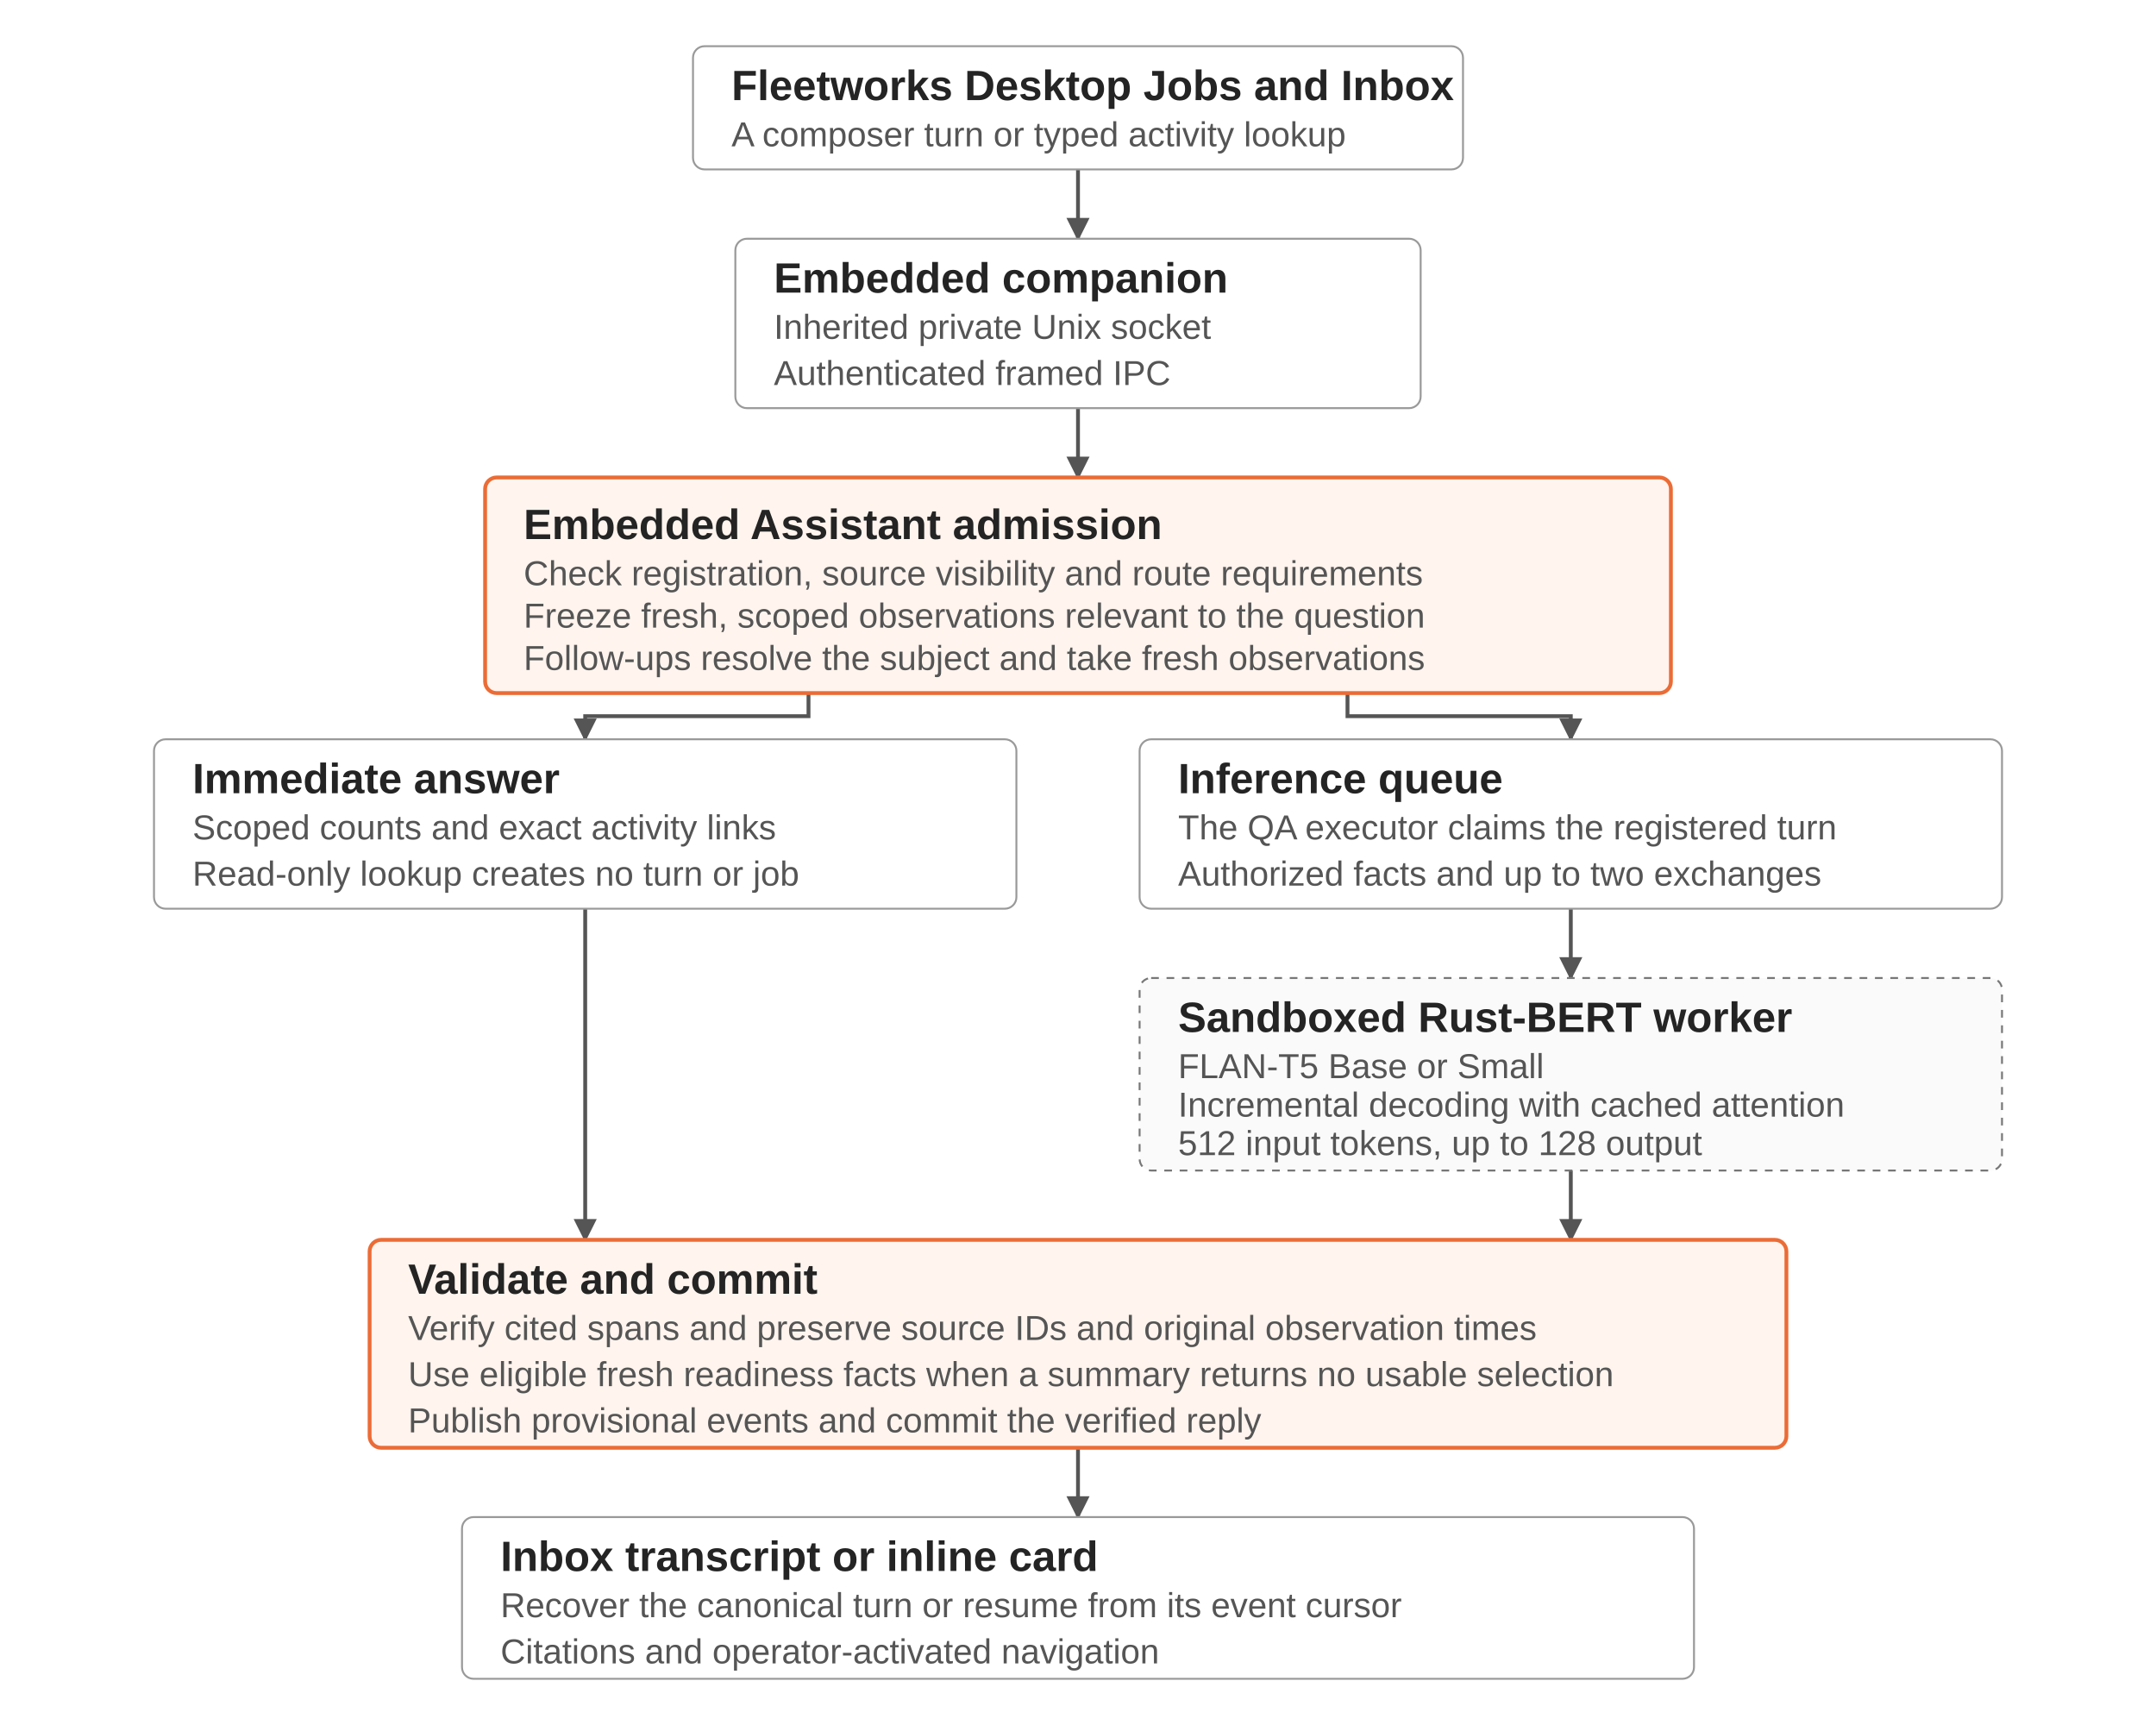
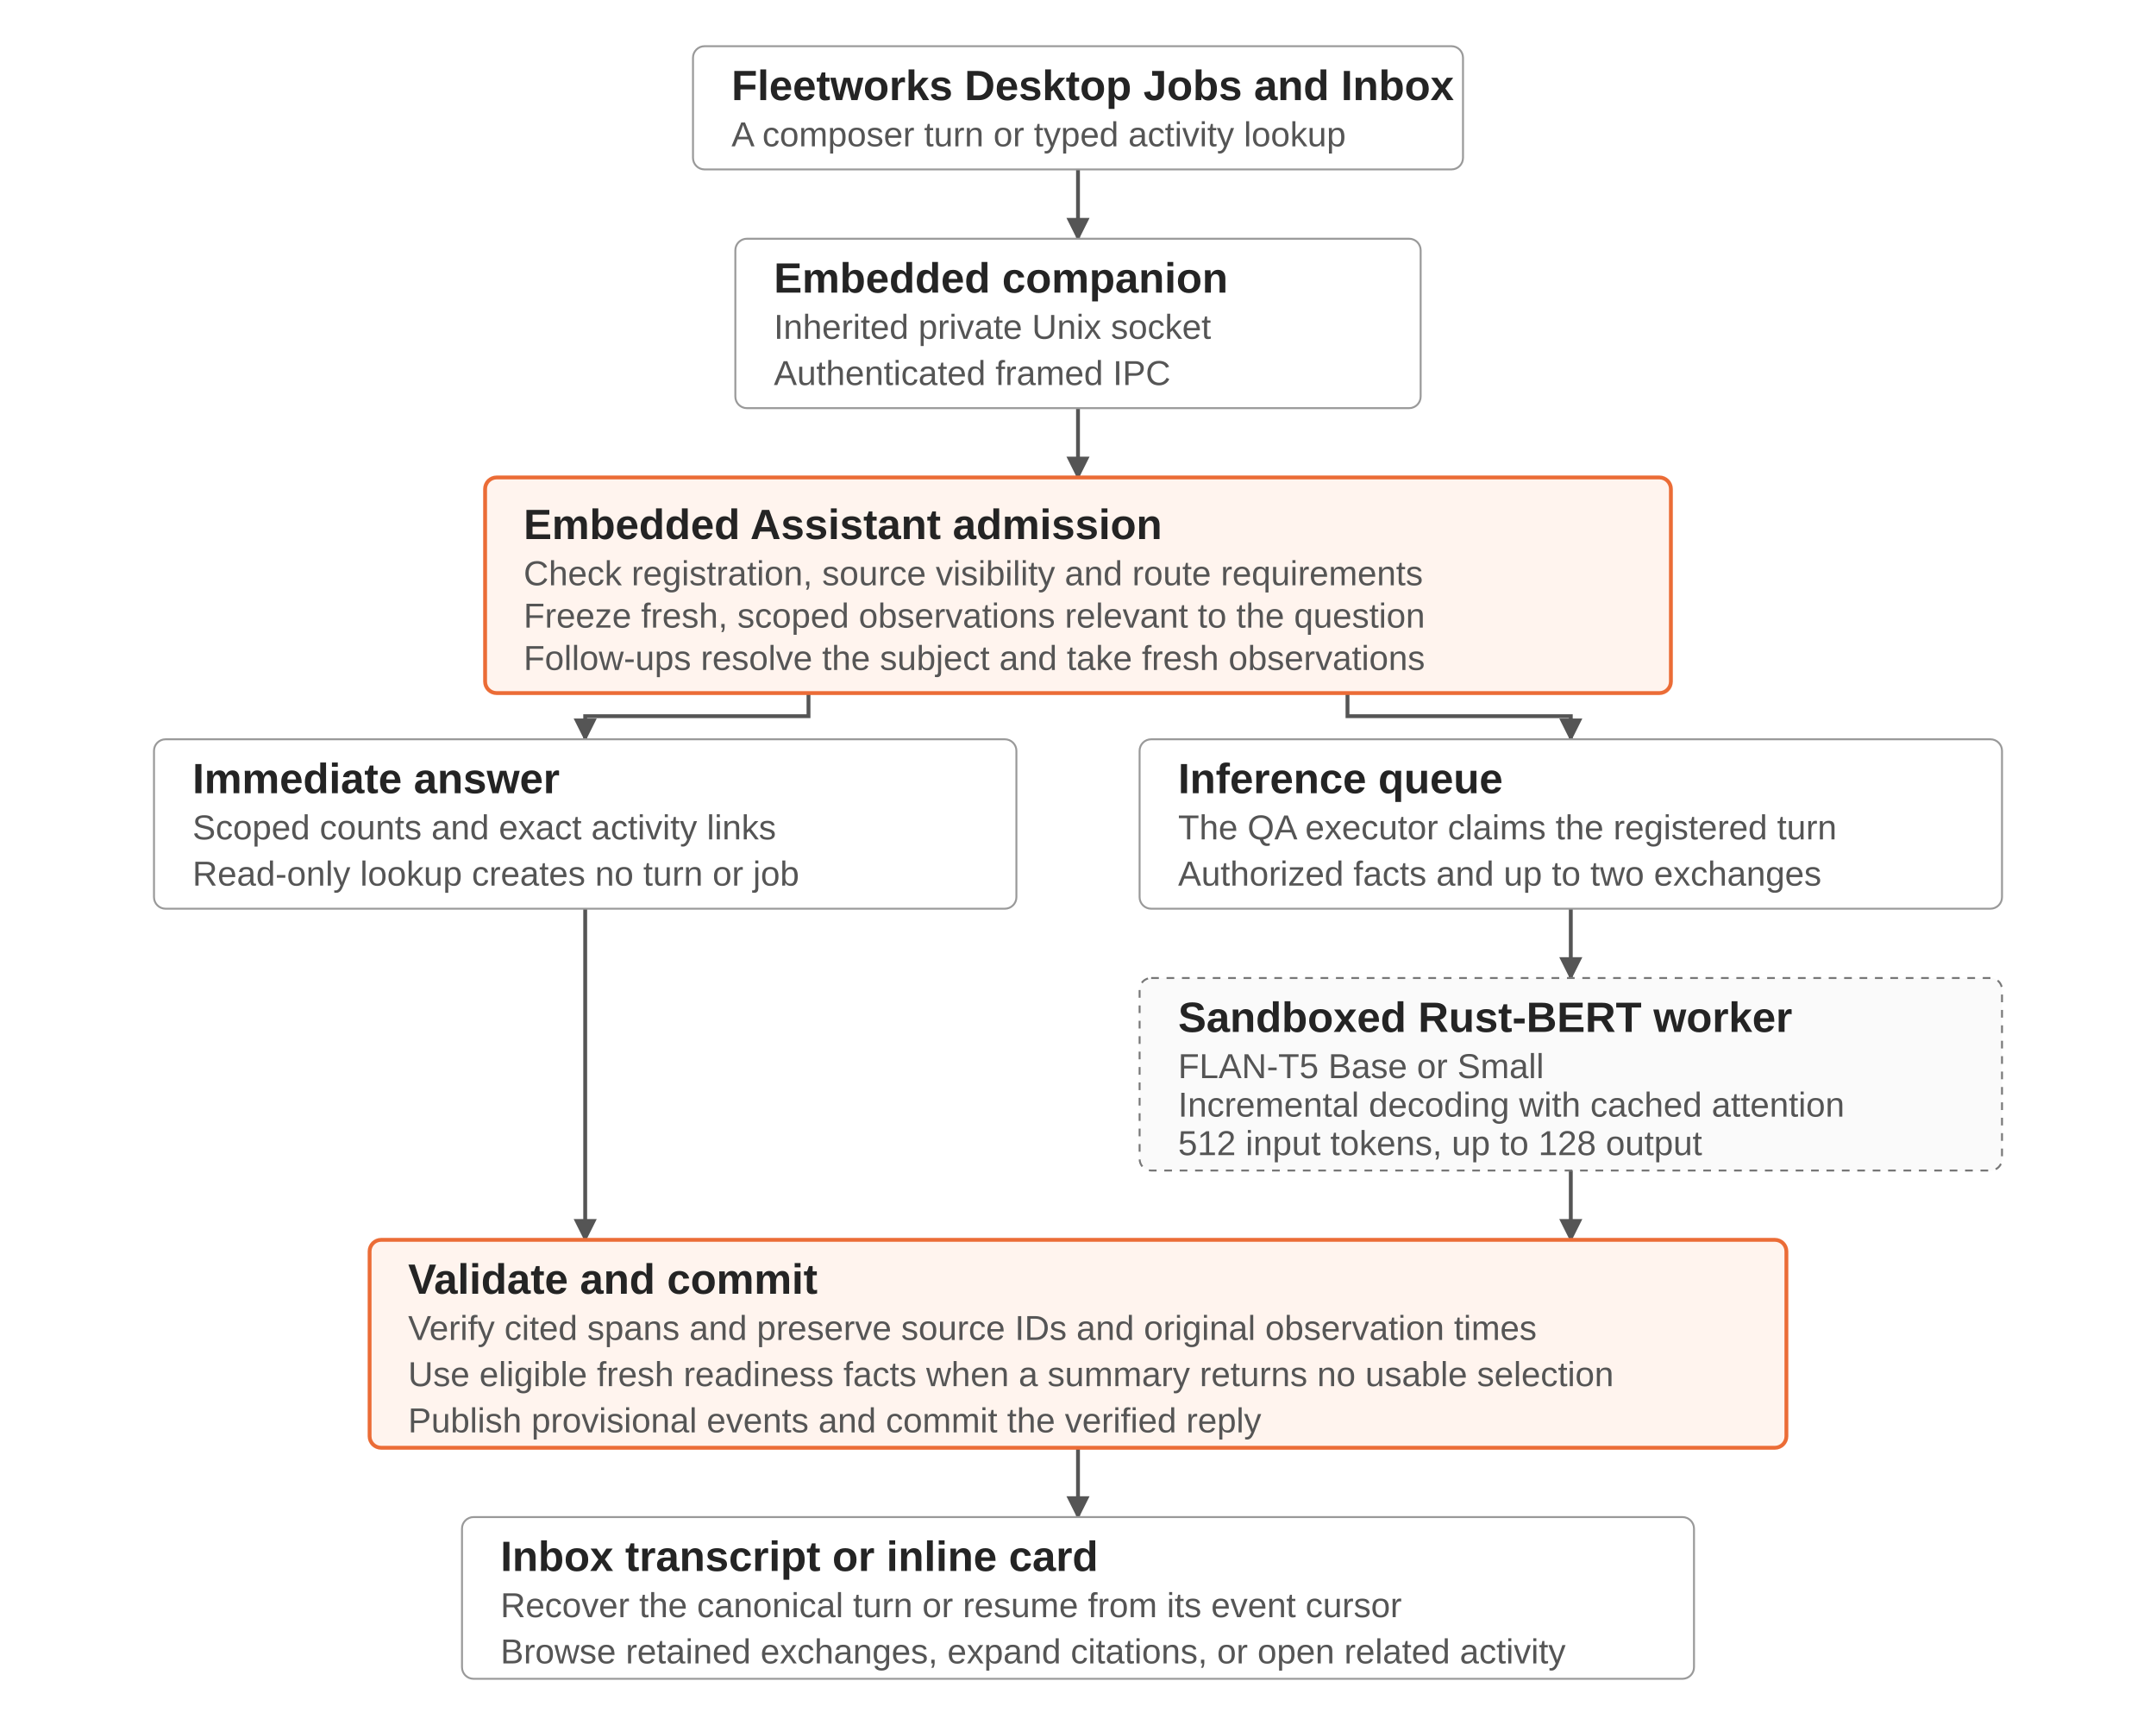
<svg xmlns="http://www.w3.org/2000/svg" viewBox="0 0 1120 896" role="img" aria-labelledby="inbox-prompt-flow-title inbox-prompt-flow-desc">
  <style>
    text{font-family:Geist,Arial,sans-serif;fill:#242424}
    .label{font-size:22px;font-weight:600}
    .note{font-size:18px;fill:#555}
    .node{fill:#fff;stroke:#999;stroke-width:1}
    .focus{fill:#fff4ee;stroke:#eb6c36;stroke-width:2}
    .isolated{fill:#fafafa;stroke:#777;stroke-width:1;stroke-dasharray:4 4}
    .wire{fill:none;stroke:#555;stroke-width:2;marker-end:url(#inbox-prompt-arrow)}
  </style>
  <defs>
    <marker id="inbox-prompt-arrow" viewBox="0 0 10 10" refX="9" refY="5" markerWidth="6" markerHeight="6" orient="auto">
      <path d="M 0 0 L 10 5 L 0 10 Z" fill="#555" />
    </marker>
  </defs>
  <rect width="1120" height="896" fill="#fff" />
  <g class="wire">
    <path d="M 560 88 V 124" />
    <path d="M 560 212 V 248" />
    <path d="M 420 360 V 372 H 304 V 384" />
    <path d="M 700 360 V 372 H 816 V 384" />
    <path d="M 304 472 V 644" />
    <path d="M 816 472 V 508" />
    <path d="M 816 608 V 644" />
    <path d="M 560 752 V 788" />
  </g>
  <g data-card="true">
    <rect x="360" y="24" width="400" height="64" rx="6" class="node" />
    <text x="380" y="52" class="label">Fleetworks Desktop Jobs and Inbox</text>
    <text x="380" y="76" class="note">A composer turn or typed activity lookup</text>
  </g>
  <g data-card="true">
    <rect x="382" y="124" width="356" height="88" rx="6" class="node" />
    <text x="402" y="152" class="label">Embedded companion</text>
    <text x="402" y="176" class="note">Inherited private Unix socket</text>
    <text x="402" y="200" class="note">Authenticated framed IPC</text>
  </g>
  <g data-card="true">
    <rect x="252" y="248" width="616" height="112" rx="6" class="focus" />
    <text x="272" y="280" class="label">Embedded Assistant admission</text>
    <text x="272" y="304" class="note">Check registration, source visibility and route requirements</text>
    <text x="272" y="326" class="note">Freeze fresh, scoped observations relevant to the question</text>
    <text x="272" y="348" class="note">Follow-ups resolve the subject and take fresh observations</text>
  </g>
  <g data-card="true">
    <rect x="80" y="384" width="448" height="88" rx="6" class="node" />
    <text x="100" y="412" class="label">Immediate answer</text>
    <text x="100" y="436" class="note">Scoped counts and exact activity links</text>
    <text x="100" y="460" class="note">Read-only lookup creates no turn or job</text>
  </g>
  <g data-card="true">
    <rect x="592" y="384" width="448" height="88" rx="6" class="node" />
    <text x="612" y="412" class="label">Inference queue</text>
    <text x="612" y="436" class="note">The QA executor claims the registered turn</text>
    <text x="612" y="460" class="note">Authorized facts and up to two exchanges</text>
  </g>
  <g data-card="true">
    <rect x="592" y="508" width="448" height="100" rx="6" class="isolated" />
    <text x="612" y="536" class="label">Sandboxed Rust-BERT worker</text>
    <text x="612" y="560" class="note">FLAN-T5 Base or Small</text>
    <text x="612" y="580" class="note">Incremental decoding with cached attention</text>
    <text x="612" y="600" class="note">512 input tokens, up to 128 output</text>
  </g>
  <g data-card="true">
    <rect x="192" y="644" width="736" height="108" rx="6" class="focus" />
    <text x="212" y="672" class="label">Validate and commit</text>
    <text x="212" y="696" class="note">Verify cited spans and preserve source IDs and original observation times</text>
    <text x="212" y="720" class="note">Use eligible fresh readiness facts when a summary returns no usable selection</text>
    <text x="212" y="744" class="note">Publish provisional events and commit the verified reply</text>
  </g>
  <g data-card="true">
    <rect x="240" y="788" width="640" height="84" rx="6" class="node" />
    <text x="260" y="816" class="label">Inbox transcript or inline card</text>
    <text x="260" y="840" class="note">Recover the canonical turn or resume from its event cursor</text>
-     <text x="260" y="864" class="note">Citations and operator-activated navigation</text>
+     <text x="260" y="864" class="note">Browse retained exchanges, expand citations, or open related activity</text>
  </g>
</svg>
